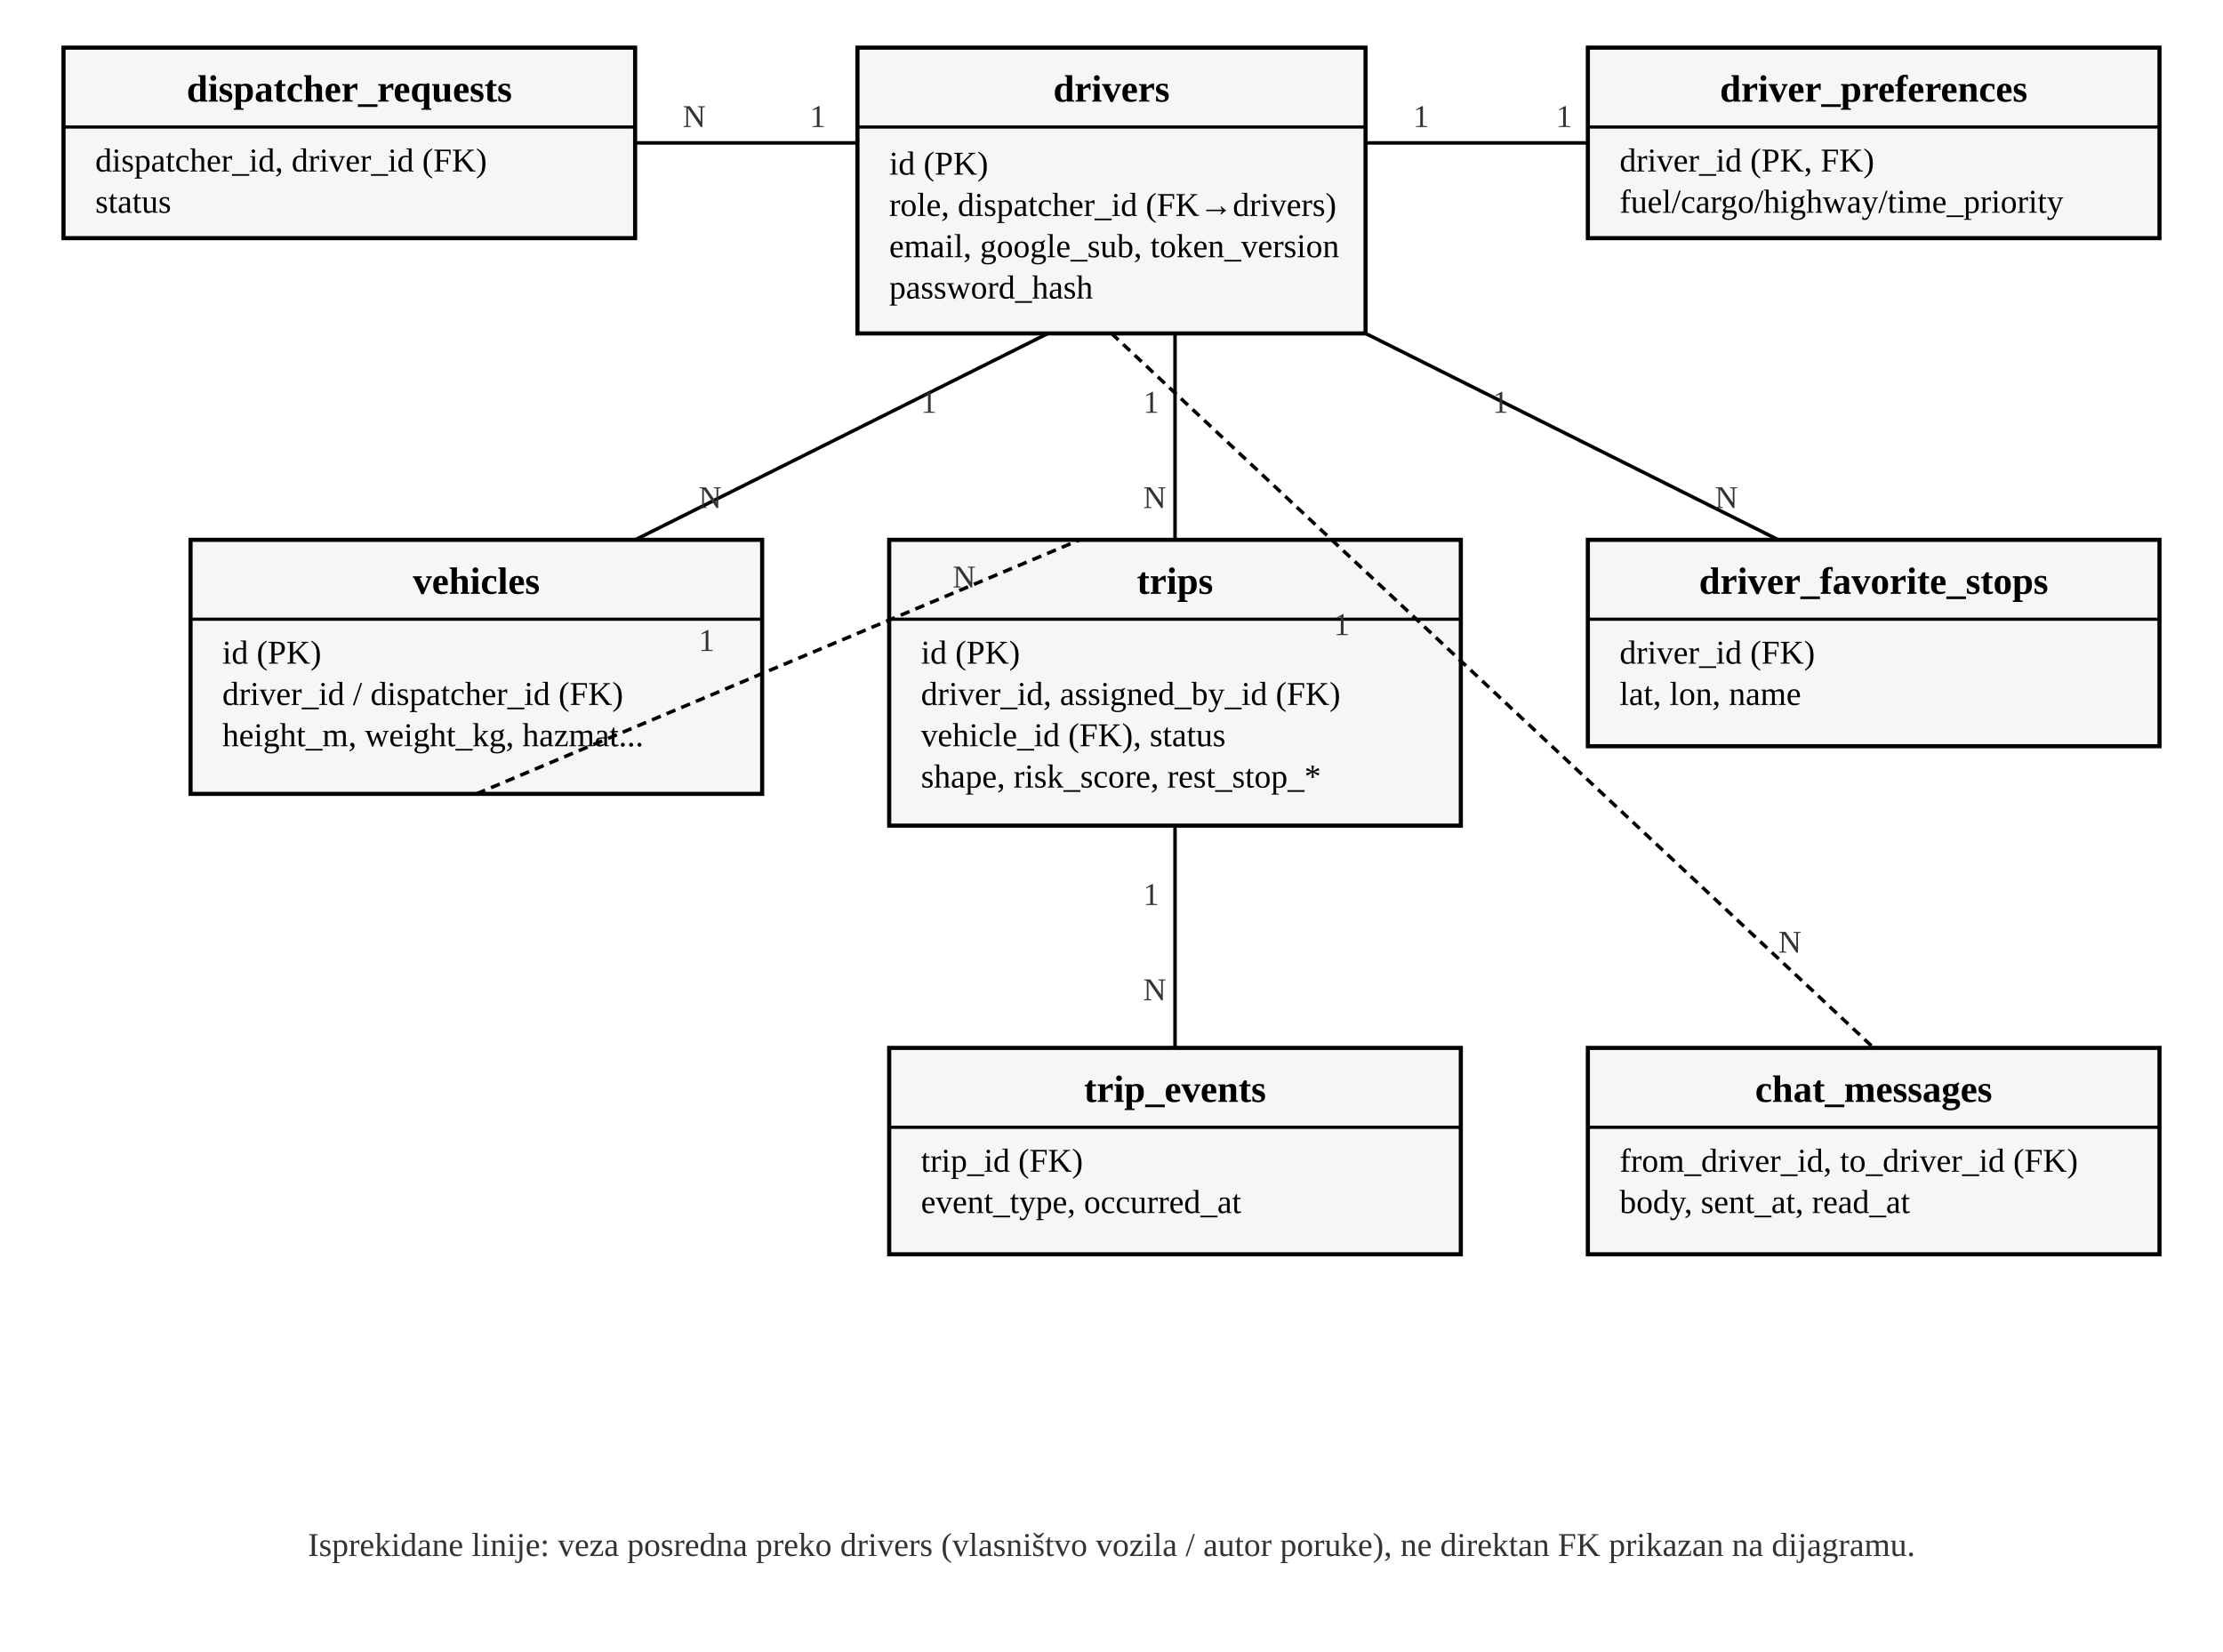
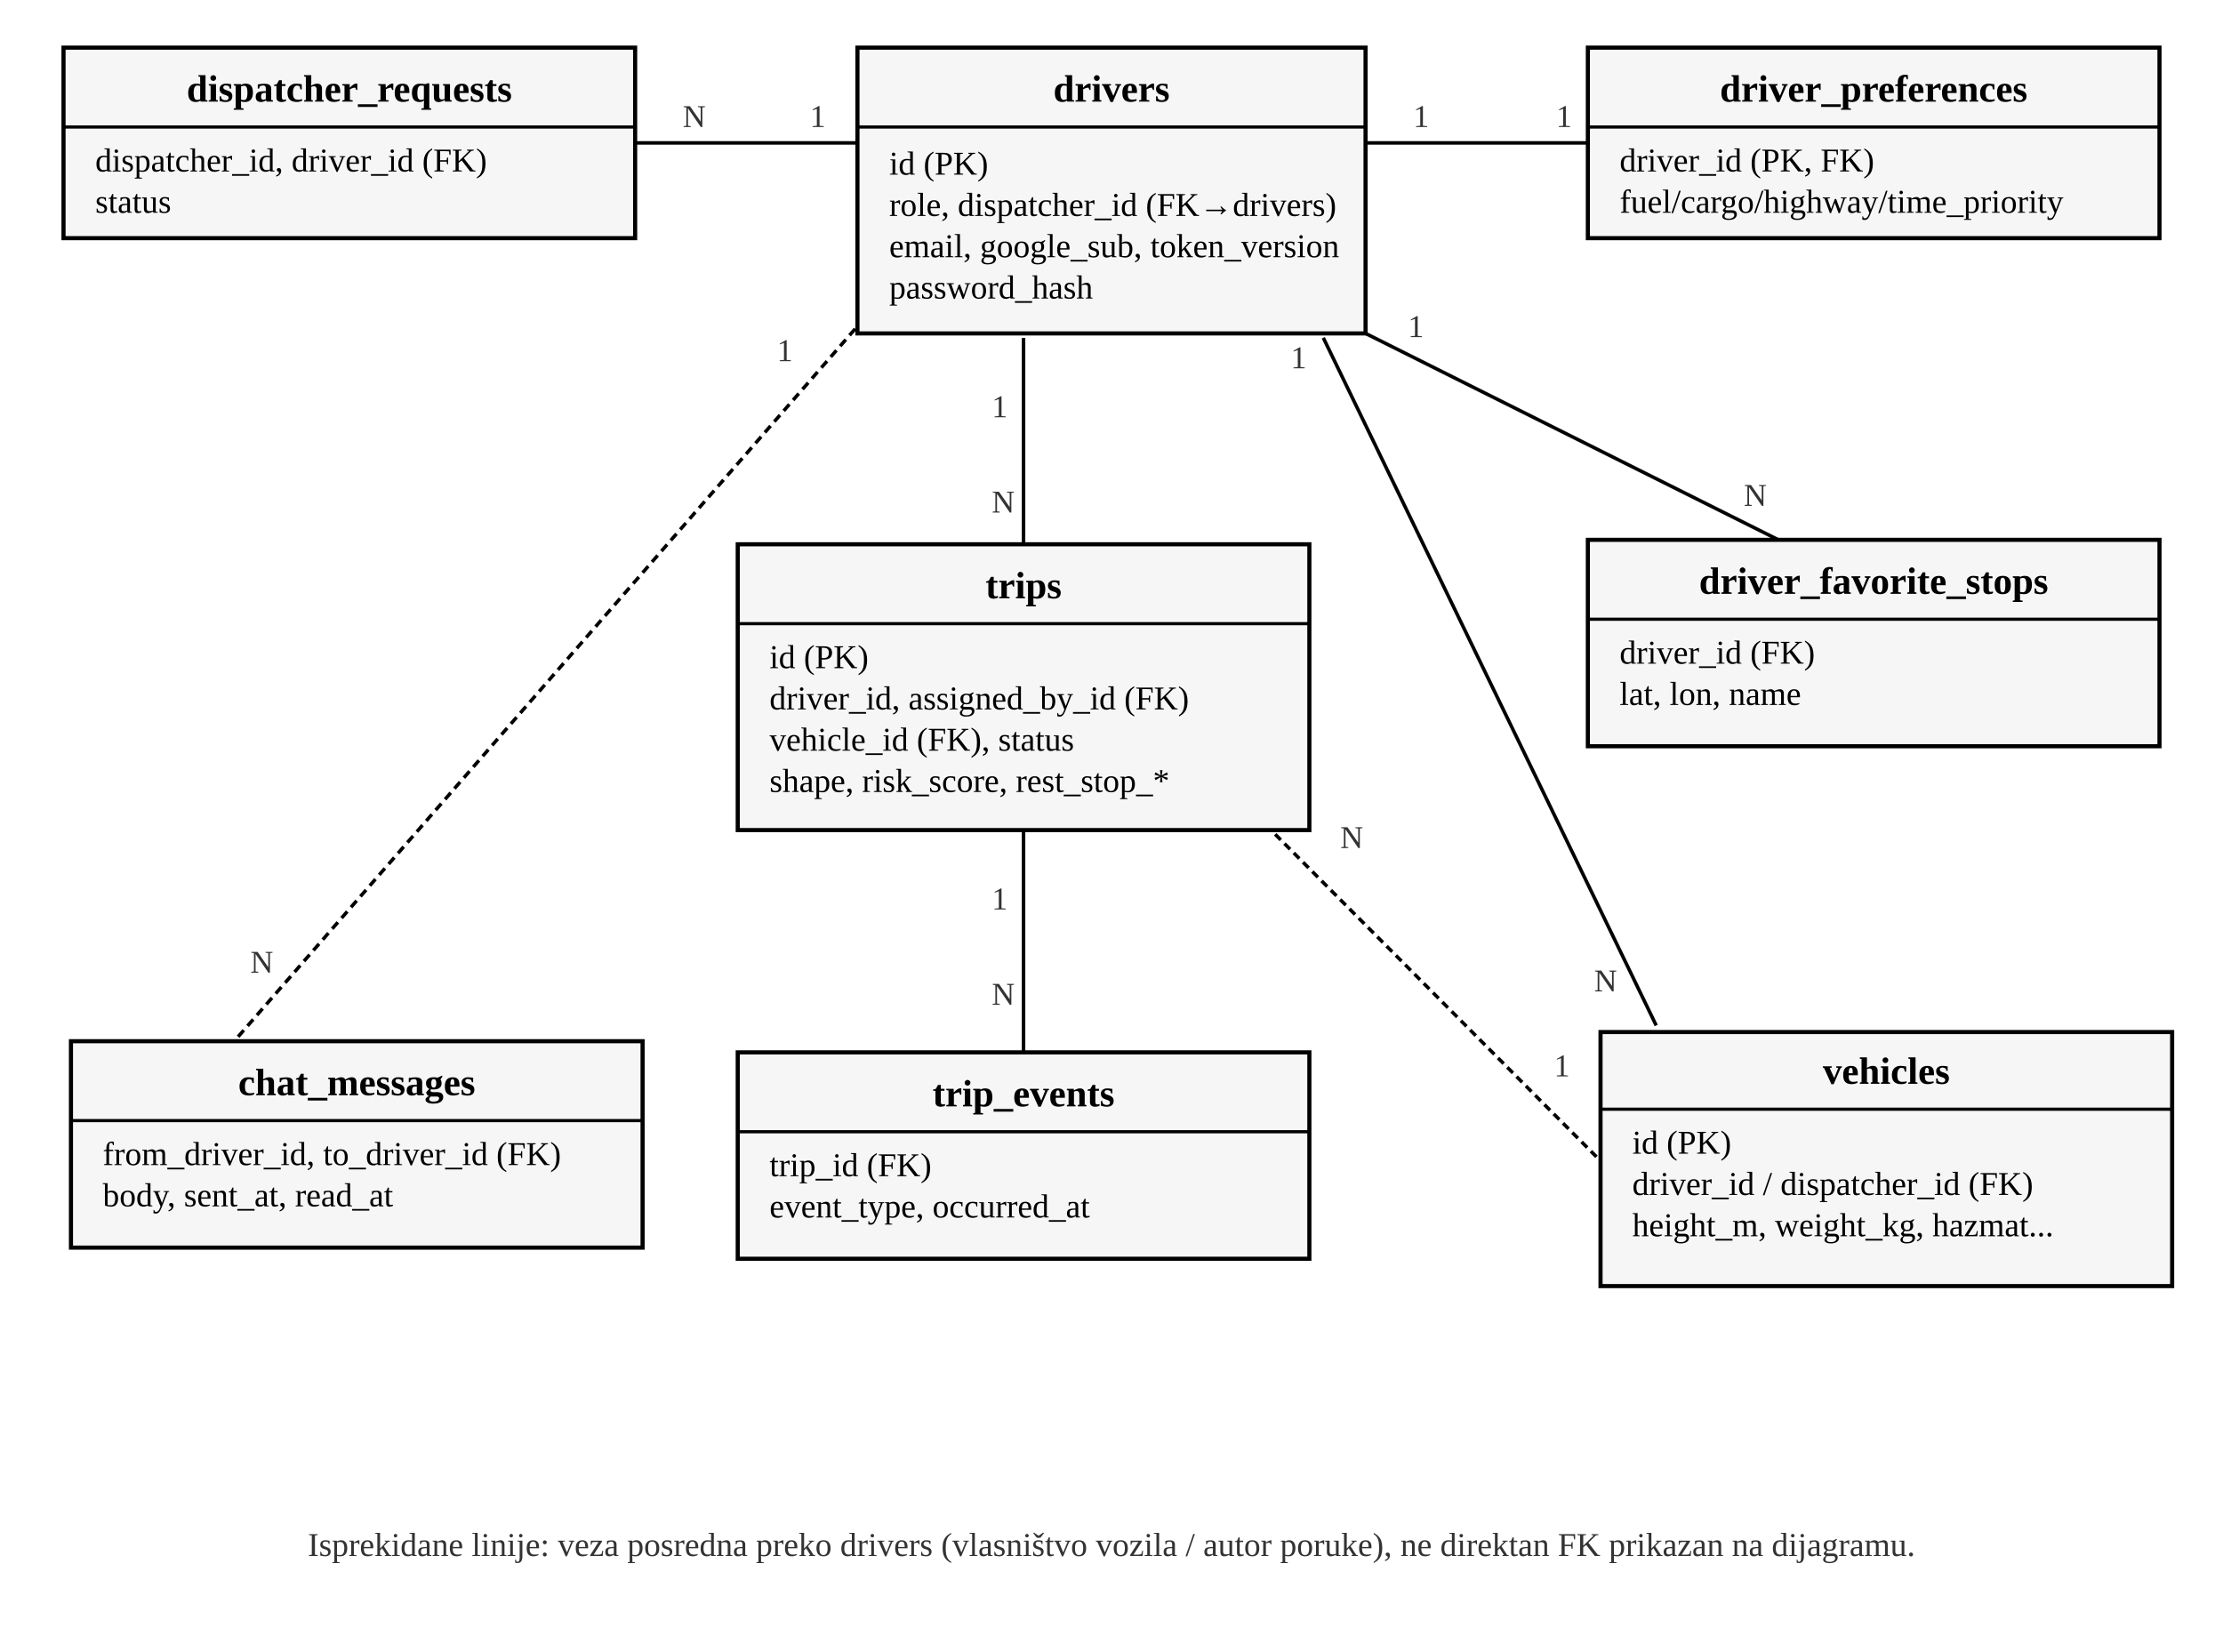
- <svg xmlns="http://www.w3.org/2000/svg" viewBox="0 0 700 520" font-family="Times New Roman, serif" font-size="12">
-   <style>
+ <svg xmlns="http://www.w3.org/2000/svg" viewBox="0 0 700 520" font-family="Times New Roman, serif" font-size="12" version="1.1" id="svg46">
+   <defs id="defs46" />
+   <style id="style1">
    .ent{fill:#f6f6f6;stroke:#000;stroke-width:1.3;}
    .title{font-weight:bold;text-anchor:middle;}
    .field{font-size:10.5px;}
    .edge{stroke:#000;stroke-width:1.1;fill:none;}
    .card{font-size:10px;fill:#333;}
  </style>
-   <rect class="ent" x="270" y="15" width="160" height="90" />
-   <text class="title" x="350" y="32">drivers</text>
-   <line x1="270" y1="40" x2="430" y2="40" stroke="#000" />
-   <text class="field" x="280" y="55">id (PK)</text>
-   <text class="field" x="280" y="68">role, dispatcher_id (FK→drivers)</text>
-   <text class="field" x="280" y="81">email, google_sub, token_version</text>
-   <text class="field" x="280" y="94">password_hash</text>
-   <rect class="ent" x="20" y="15" width="180" height="60" />
-   <text class="title" x="110" y="32">dispatcher_requests</text>
-   <line x1="20" y1="40" x2="200" y2="40" stroke="#000" />
-   <text class="field" x="30" y="54">dispatcher_id, driver_id (FK)</text>
-   <text class="field" x="30" y="67">status</text>
-   <rect class="ent" x="500" y="15" width="180" height="60" />
-   <text class="title" x="590" y="32">driver_preferences</text>
-   <line x1="500" y1="40" x2="680" y2="40" stroke="#000" />
-   <text class="field" x="510" y="54">driver_id (PK, FK)</text>
-   <text class="field" x="510" y="67">fuel/cargo/highway/time_priority</text>
-   <rect class="ent" x="60" y="170" width="180" height="80" />
-   <text class="title" x="150" y="187">vehicles</text>
-   <line x1="60" y1="195" x2="240" y2="195" stroke="#000" />
-   <text class="field" x="70" y="209">id (PK)</text>
-   <text class="field" x="70" y="222">driver_id / dispatcher_id (FK)</text>
-   <text class="field" x="70" y="235">height_m, weight_kg, hazmat...</text>
-   <rect class="ent" x="280" y="170" width="180" height="90" />
-   <text class="title" x="370" y="187">trips</text>
-   <line x1="280" y1="195" x2="460" y2="195" stroke="#000" />
-   <text class="field" x="290" y="209">id (PK)</text>
-   <text class="field" x="290" y="222">driver_id, assigned_by_id (FK)</text>
-   <text class="field" x="290" y="235">vehicle_id (FK), status</text>
-   <text class="field" x="290" y="248">shape, risk_score, rest_stop_*</text>
-   <rect class="ent" x="500" y="170" width="180" height="65" />
-   <text class="title" x="590" y="187">driver_favorite_stops</text>
-   <line x1="500" y1="195" x2="680" y2="195" stroke="#000" />
-   <text class="field" x="510" y="209">driver_id (FK)</text>
-   <text class="field" x="510" y="222">lat, lon, name</text>
-   <rect class="ent" x="280" y="330" width="180" height="65" />
-   <text class="title" x="370" y="347">trip_events</text>
-   <line x1="280" y1="355" x2="460" y2="355" stroke="#000" />
-   <text class="field" x="290" y="369">trip_id (FK)</text>
-   <text class="field" x="290" y="382">event_type, occurred_at</text>
-   <rect class="ent" x="500" y="330" width="180" height="65" />
-   <text class="title" x="590" y="347">chat_messages</text>
-   <line x1="500" y1="355" x2="680" y2="355" stroke="#000" />
-   <text class="field" x="510" y="369">from_driver_id, to_driver_id (FK)</text>
-   <text class="field" x="510" y="382">body, sent_at, read_at</text>
-   <path class="edge" d="M200,45 L270,45" />
-   <text class="card" x="215" y="40">N</text>
-   <text class="card" x="255" y="40">1</text>
-   <path class="edge" d="M430,45 L500,45" />
-   <text class="card" x="445" y="40">1</text>
-   <text class="card" x="490" y="40">1</text>
-   <path class="edge" d="M330,105 L200,170" />
-   <text class="card" x="290" y="130">1</text>
-   <text class="card" x="220" y="160">N</text>
-   <path class="edge" d="M370,105 L370,170" />
-   <text class="card" x="360" y="130">1</text>
-   <text class="card" x="360" y="160">N</text>
-   <path class="edge" d="M430,105 L560,170" />
-   <text class="card" x="470" y="130">1</text>
-   <text class="card" x="540" y="160">N</text>
-   <path class="edge" d="M150,250 L340,170" stroke-dasharray="3,2" />
-   <text class="card" x="220" y="205">1</text>
-   <text class="card" x="300" y="185">N</text>
-   <path class="edge" d="M370,260 L370,330" />
-   <text class="card" x="360" y="285">1</text>
-   <text class="card" x="360" y="315">N</text>
-   <path class="edge" d="M350,105 L590,330" stroke-dasharray="3,2" />
-   <text class="card" x="420" y="200">1</text>
-   <text class="card" x="560" y="300">N</text>
-   <text x="350" y="490" text-anchor="middle" font-size="10.5" fill="#333">Isprekidane linije: veza posredna preko drivers (vlasništvo vozila / autor poruke), ne direktan FK prikazan na dijagramu.</text>
+   <rect class="ent" x="270" y="15" width="160" height="90" id="rect1" />
+   <text class="title" x="350" y="32" id="text1">drivers</text>
+   <line x1="270" y1="40" x2="430" y2="40" stroke="#000" id="line1" />
+   <text class="field" x="280" y="55" id="text2">id (PK)</text>
+   <text class="field" x="280" y="68" id="text3">role, dispatcher_id (FK→drivers)</text>
+   <text class="field" x="280" y="81" id="text4">email, google_sub, token_version</text>
+   <text class="field" x="280" y="94" id="text5">password_hash</text>
+   <rect class="ent" x="20" y="15" width="180" height="60" id="rect5" />
+   <text class="title" x="110" y="32" id="text6">dispatcher_requests</text>
+   <line x1="20" y1="40" x2="200" y2="40" stroke="#000" id="line6" />
+   <text class="field" x="30" y="54" id="text7">dispatcher_id, driver_id (FK)</text>
+   <text class="field" x="30" y="67" id="text8">status</text>
+   <rect class="ent" x="500" y="15" width="180" height="60" id="rect8" />
+   <text class="title" x="590" y="32" id="text9">driver_preferences</text>
+   <line x1="500" y1="40" x2="680" y2="40" stroke="#000" id="line9" />
+   <text class="field" x="510" y="54" id="text10">driver_id (PK, FK)</text>
+   <text class="field" x="510" y="67" id="text11">fuel/cargo/highway/time_priority</text>
+   <g id="g49" transform="translate(438.3768,147.996)">
+     <g id="g48" transform="translate(5.611222,7.014028)">
+       <rect class="ent" x="60" y="170" width="180" height="80" id="rect11" />
+     </g>
+     <text class="title" x="155.611" y="193.313" id="text12">vehicles</text>
+     <line x1="65.611" y1="201.313" x2="245.611" y2="201.313" stroke="#000000" id="line12" />
+     <text class="field" x="75.611" y="215.313" id="text13">id (PK)</text>
+     <text class="field" x="75.611" y="228.313" id="text14">driver_id / dispatcher_id (FK)</text>
+     <text class="field" x="75.611" y="241.313" id="text15">height_m, weight_kg, hazmat...</text>
+   </g>
+   <rect class="ent" x="232.305" y="171.403" width="180" height="90" id="rect15" />
+   <text class="title" x="322.305" y="188.403" id="text16">trips</text>
+   <line x1="232.305" y1="196.403" x2="412.305" y2="196.403" stroke="#000000" id="line16" />
+   <text class="field" x="242.305" y="210.403" id="text17">id (PK)</text>
+   <text class="field" x="242.305" y="223.403" id="text18">driver_id, assigned_by_id (FK)</text>
+   <text class="field" x="242.305" y="236.403" id="text19">vehicle_id (FK), status</text>
+   <text class="field" x="242.305" y="249.403" id="text20">shape, risk_score, rest_stop_*</text>
+   <rect class="ent" x="500" y="170" width="180" height="65" id="rect20" />
+   <text class="title" x="590" y="187" id="text21">driver_favorite_stops</text>
+   <line x1="500" y1="195" x2="680" y2="195" stroke="#000" id="line21" />
+   <text class="field" x="510" y="209" id="text22">driver_id (FK)</text>
+   <text class="field" x="510" y="222" id="text23">lat, lon, name</text>
+   <rect class="ent" x="232.305" y="331.403" width="180" height="65" id="rect23" />
+   <text class="title" x="322.305" y="348.403" id="text24">trip_events</text>
+   <line x1="232.305" y1="356.403" x2="412.305" y2="356.403" stroke="#000000" id="line24" />
+   <text class="field" x="242.305" y="370.403" id="text25">trip_id (FK)</text>
+   <text class="field" x="242.305" y="383.403" id="text26">event_type, occurred_at</text>
+   <g id="g46" transform="translate(-477.6553,-2.104208)">
+     <rect class="ent" x="500" y="330" width="180" height="65" id="rect26" />
+     <text class="title" x="590" y="347" id="text27">chat_messages</text>
+     <line x1="500" y1="355" x2="680" y2="355" stroke="#000000" id="line27" />
+     <text class="field" x="510" y="369" id="text28">from_driver_id, to_driver_id (FK)</text>
+     <text class="field" x="510" y="382" id="text29">body, sent_at, read_at</text>
+   </g>
+   <path class="edge" d="M200,45 L270,45" id="path29" />
+   <text class="card" x="215" y="40" id="text30">N</text>
+   <text class="card" x="255" y="40" id="text31">1</text>
+   <path class="edge" d="M430,45 L500,45" id="path31" />
+   <text class="card" x="445" y="40" id="text32">1</text>
+   <text class="card" x="490" y="40" id="text33">1</text>
+   <path class="edge" d="M 416.693,106.372 521.524,322.937" id="path33" />
+   <text class="card" x="406.433" y="115.972" id="text34">1</text>
+   <text class="card" x="501.964" y="312.204" id="text35">N</text>
+   <path class="edge" d="m 322.305,106.403 v 65" id="path35" />
+   <text class="card" x="312.305" y="131.403" id="text36">1</text>
+   <text class="card" x="312.305" y="161.403" id="text37">N</text>
+   <path class="edge" d="M430,105 L560,170" id="path37" />
+   <text class="card" x="443.347" y="106.152" id="text38">1</text>
+   <text class="card" x="549.118" y="159.299" id="text39">N</text>
+   <path class="edge" d="M 502.712,364.295 400.753,261.935" stroke-dasharray="2.486, 1.657" id="path39" />
+   <text class="card" x="489.339" y="338.968" id="text40">1</text>
+   <text class="card" x="422.044" y="267.064" id="text41">N</text>
+   <path class="edge" d="m 322.305,261.403 v 70" id="path41" />
+   <text class="card" x="312.305" y="286.403" id="text42">1</text>
+   <text class="card" x="312.305" y="316.403" id="text43">N</text>
+   <path class="edge" d="M 269.296,103.549 73.704,327.94" stroke-dasharray="2.705, 1.803" id="path43" />
+   <text class="card" x="244.649" y="113.727" id="text44">1</text>
+   <text class="card" x="78.838" y="306.313" id="text45">N</text>
+   <text x="350" y="490" text-anchor="middle" font-size="10.5" fill="#333" id="text46">Isprekidane linije: veza posredna preko drivers (vlasništvo vozila / autor poruke), ne direktan FK prikazan na dijagramu.</text>
</svg>
